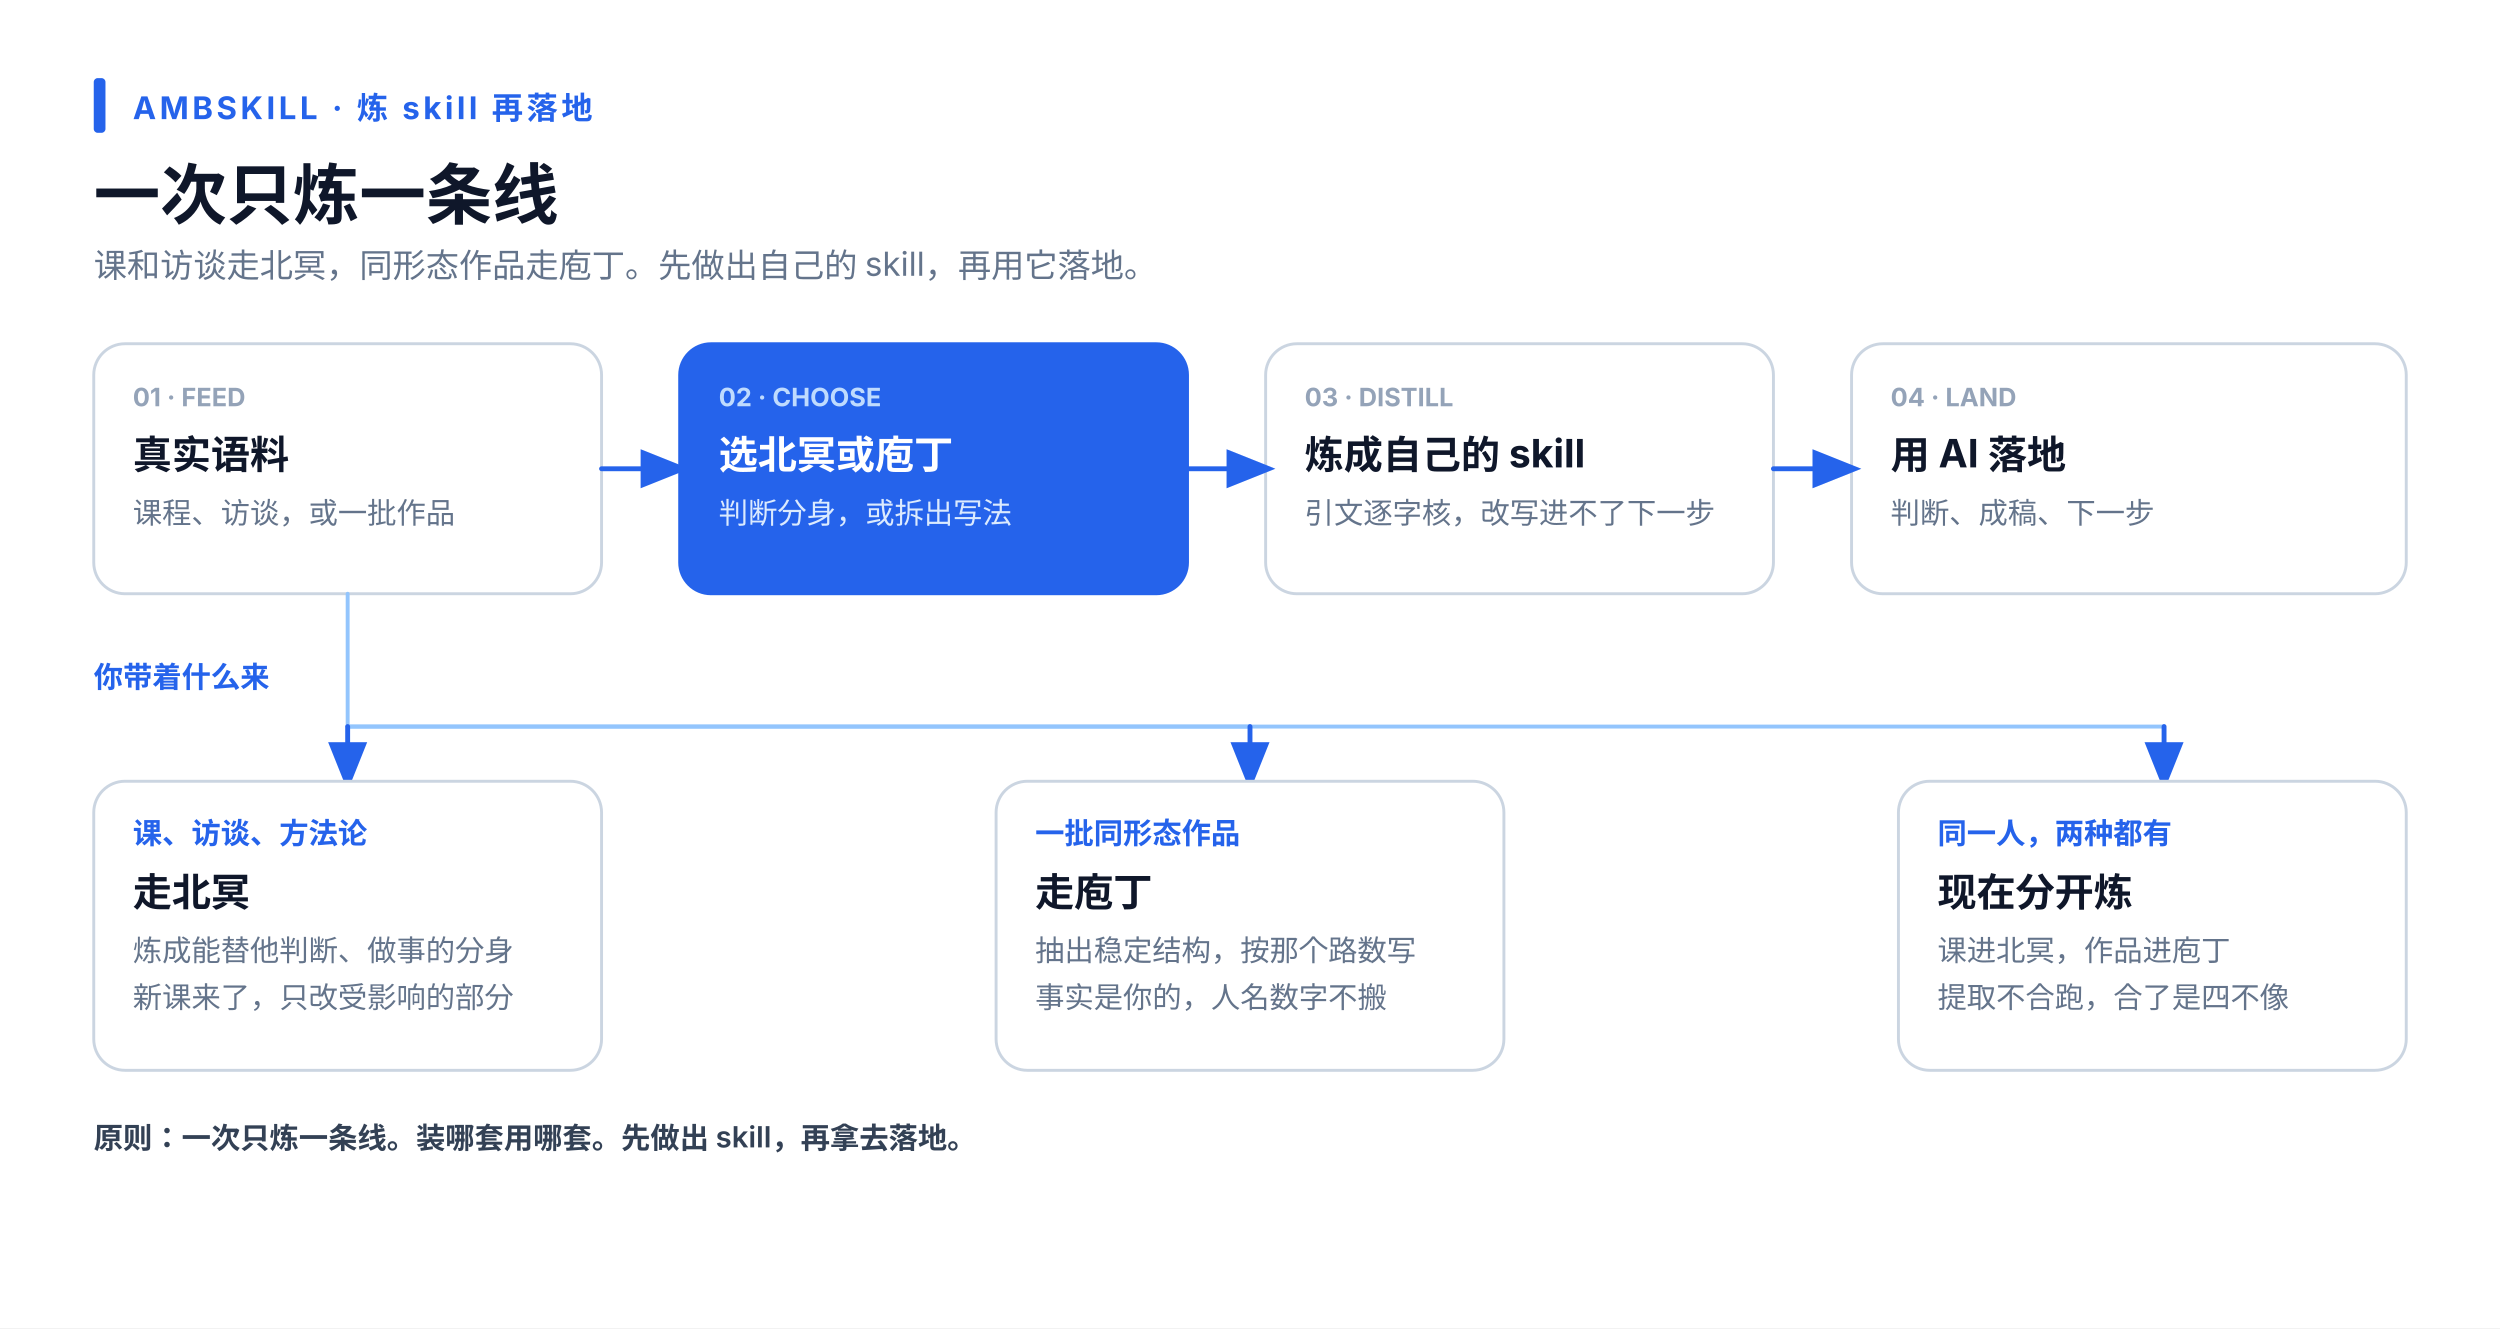
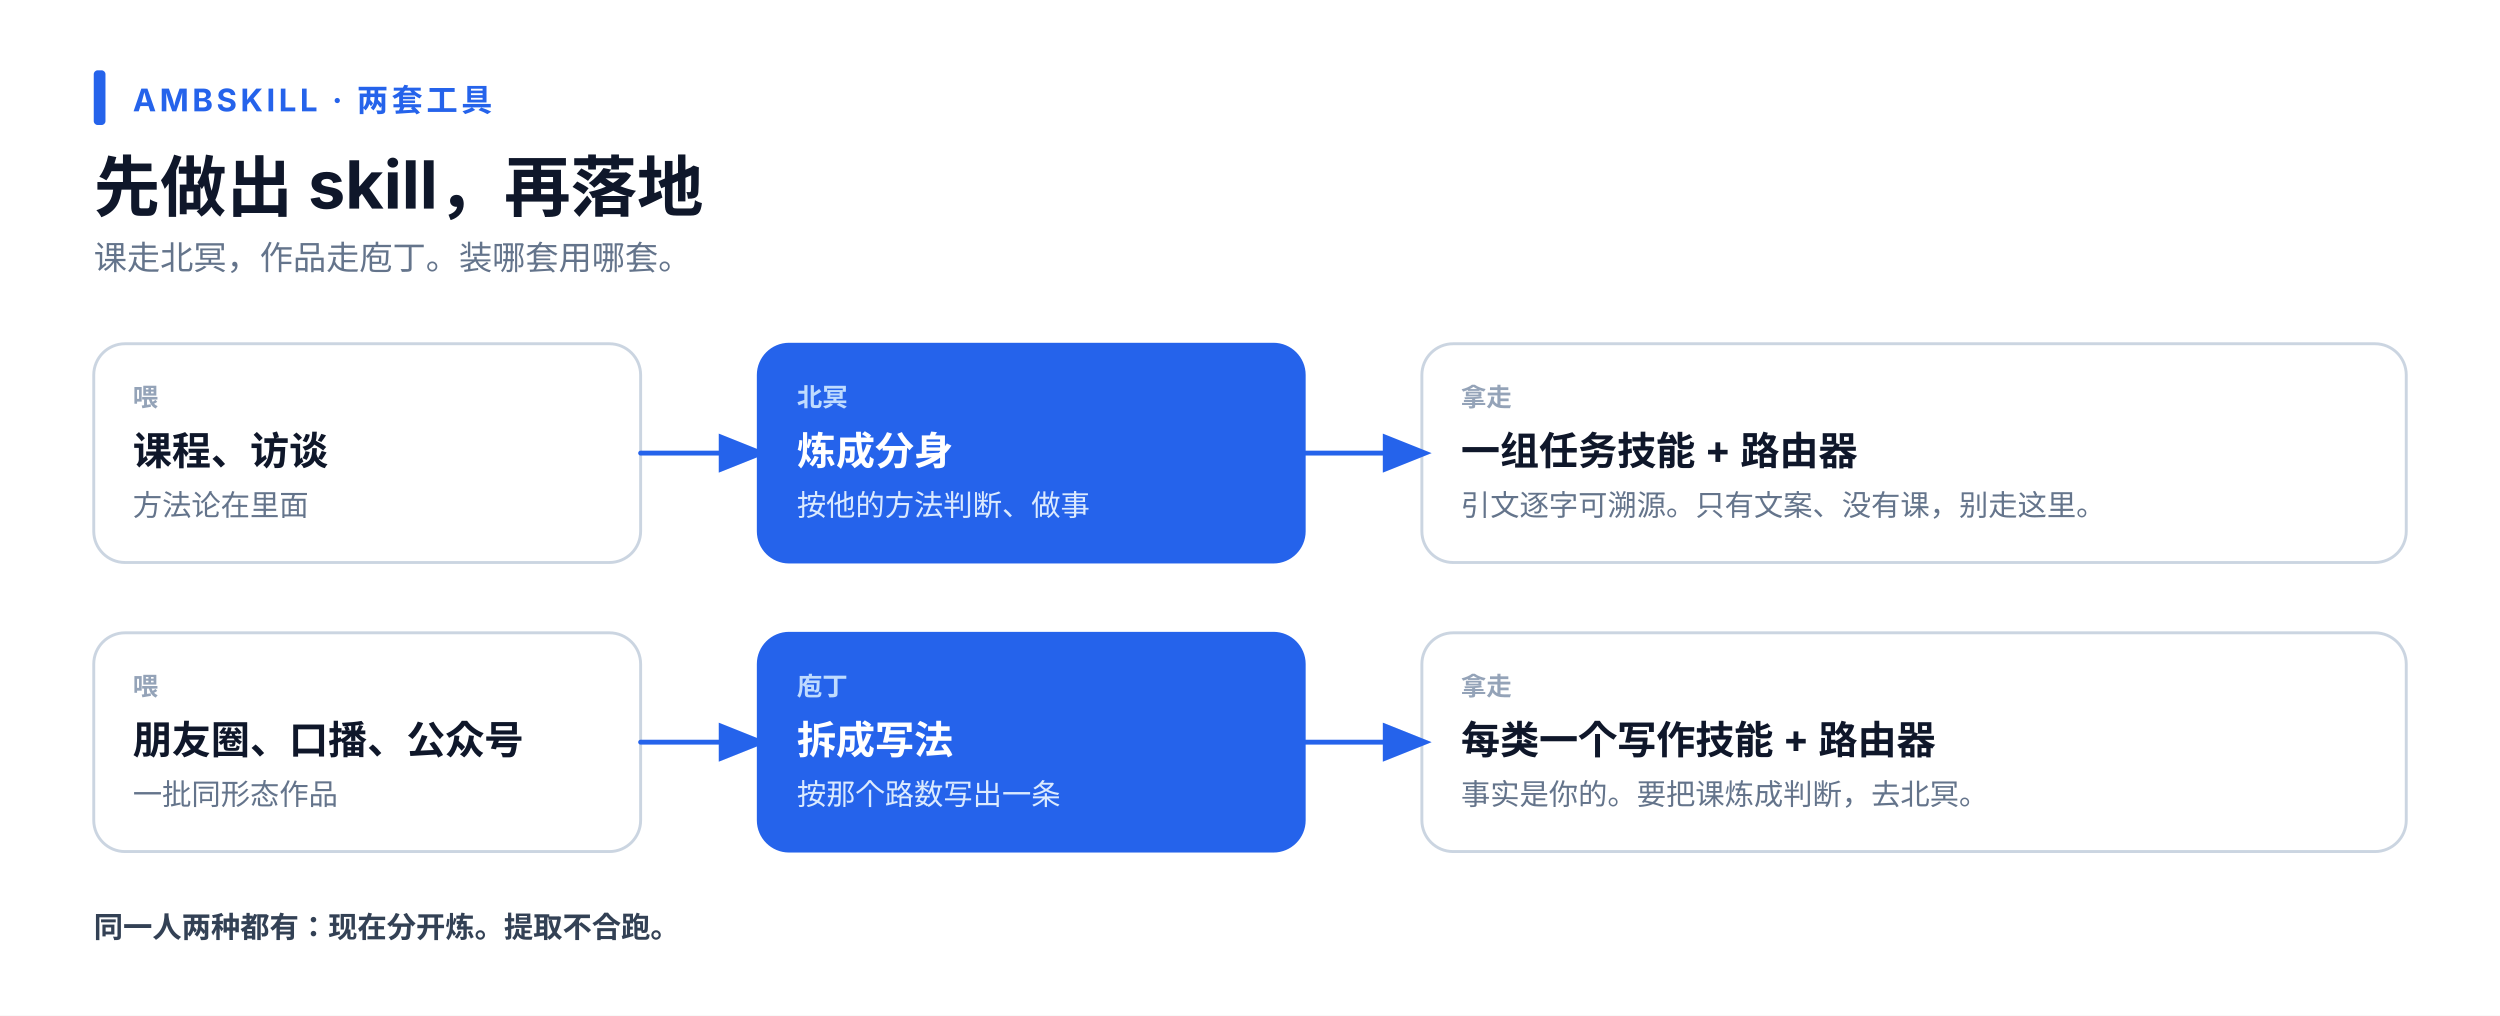
- <svg xmlns="http://www.w3.org/2000/svg" viewBox="0 0 1280 680" role="img" aria-labelledby="title desc">
+ <svg xmlns="http://www.w3.org/2000/svg" viewBox="0 0 1280 520" role="img" aria-labelledby="title desc">
  <defs>
    <marker id="arrow" markerWidth="10" markerHeight="8" refX="8" refY="4" orient="auto">
      <path d="M0,0 L10,4 L0,8 Z" fill="#2563EB" />
    </marker>
    <style>
      text { font-family: -apple-system, BlinkMacSystemFont, "Segoe UI", "PingFang SC", "Microsoft YaHei", sans-serif; }
      .eyebrow { font-size: 16px; font-weight: 700; letter-spacing: 1.8px; fill: #2563EB; }
      .title { font-size: 34px; font-weight: 700; fill: #0F172A; }
-       .subtitle { font-size: 17px; font-weight: 400; fill: #64748B; }
+       .subtitle { font-size: 17px; fill: #64748B; }
      .index { font-size: 13px; font-weight: 700; fill: #94A3B8; }
-       .index-inverse { font-size: 13px; font-weight: 700; fill: #BFDBFE; }
+       .index-inv { font-size: 13px; font-weight: 700; fill: #BFDBFE; }
      .label { font-size: 20px; font-weight: 700; fill: #0F172A; }
-       .label-inverse { font-size: 20px; font-weight: 700; fill: #FFFFFF; }
-       .body { font-size: 15px; font-weight: 400; fill: #64748B; }
-       .body-inverse { font-size: 15px; font-weight: 400; fill: #DBEAFE; }
-       .condition { font-size: 15px; font-weight: 700; fill: #2563EB; }
+       .label-inv { font-size: 20px; font-weight: 700; fill: #FFFFFF; }
+       .body { font-size: 15px; fill: #64748B; }
+       .body-inv { font-size: 15px; fill: #DBEAFE; }
      .node { fill: #FFFFFF; stroke: #CBD5E1; stroke-width: 1.5; }
-       .node-strong { fill: #2563EB; stroke: #2563EB; stroke-width: 1.5; }
-       .line { fill: none; stroke: #2563EB; stroke-width: 2.5; stroke-linecap: round; stroke-linejoin: round; marker-end: url(#arrow); }
-       .rail { fill: none; stroke: #93C5FD; stroke-width: 2; stroke-linecap: round; stroke-linejoin: round; }
+       .node-strong { fill: #2563EB; stroke: #2563EB; }
+       .line { fill: none; stroke: #2563EB; stroke-width: 2.5; stroke-linecap: round; marker-end: url(#arrow); }
      .footer { font-size: 15px; font-weight: 600; fill: #334155; }
    </style>
  </defs>
-   <rect width="1280" height="680" fill="#FFFFFF" />
-   <rect x="48" y="40" width="6" height="28" rx="2" fill="#2563EB" />
-   <text class="eyebrow" x="68" y="61">AMBSKILL · 炼 skill 再落地</text>
-   <text class="title" x="48" y="112">一次只炼一条线</text>
-   <text class="subtitle" x="48" y="142">课和访谈走北冥，同形态作品走庖丁。先做出自己的 skill，再用它落地。</text>
+   <rect width="1280" height="520" fill="#FFFFFF" />
+   <rect x="48" y="36" width="6" height="28" rx="2" fill="#2563EB" />
+   <text class="eyebrow" x="68" y="57">AMBSKILL · 两套工具</text>
+   <text class="title" x="48" y="108">先做出 skill，再落地</text>
+   <text class="subtitle" x="48" y="138">课走北冥，作品走庖丁。装哪套用哪套。</text>
  <g transform="translate(48,176)">
-     <rect class="node" x="0" y="0" width="260" height="128" rx="16" />
-     <text class="index" x="20" y="32">01 · FEED</text>
-     <text class="label" x="20" y="64">真实语料</text>
-     <text class="body" x="20" y="92">课程、访谈，或一批作品</text>
+     <rect class="node" width="280" height="112" rx="16" />
+     <text class="index" x="20" y="32">喂</text>
+     <text class="label" x="20" y="62">课程、访谈</text>
+     <text class="body" x="20" y="88">方法论在里面</text>
  </g>
-   <g transform="translate(348,176)">
-     <rect class="node-strong" x="0" y="0" width="260" height="128" rx="16" />
-     <text class="index-inverse" x="20" y="32">02 · CHOOSE</text>
-     <text class="label-inverse" x="20" y="64">选北冥或庖丁</text>
-     <text class="body-inverse" x="20" y="92">判断分身，或拆出写法</text>
+   <g transform="translate(388,176)">
+     <rect class="node-strong" width="280" height="112" rx="16" />
+     <text class="index-inv" x="20" y="32">北冥</text>
+     <text class="label-inv" x="20" y="62">炼成分身</text>
+     <text class="body-inv" x="20" y="88">按他的方法判断、做事</text>
  </g>
-   <g transform="translate(648,176)">
-     <rect class="node" x="0" y="0" width="260" height="128" rx="16" />
-     <text class="index" x="20" y="32">03 · DISTILL</text>
-     <text class="label" x="20" y="64">炼成自己的 skill</text>
-     <text class="body" x="20" y="92">引文逐字核，改写进不了下一步</text>
+   <g transform="translate(728,176)">
+     <rect class="node" width="504" height="112" rx="16" />
+     <text class="index" x="20" y="32">拿走</text>
+     <text class="label" x="20" y="62">一组任务技能 + 路由器</text>
+     <text class="body" x="20" y="88">引文逐字可溯源。只有文案、没有课，别走这里。</text>
  </g>
-   <g transform="translate(948,176)">
-     <rect class="node" x="0" y="0" width="284" height="128" rx="16" />
-     <text class="index" x="20" y="32">04 · LAND</text>
-     <text class="label" x="20" y="64">用 AI 落地</text>
-     <text class="body" x="20" y="92">判断、成稿、下一步</text>
+   <path class="line" d="M328,232 H388" />
+   <path class="line" d="M668,232 H728" />
+   <g transform="translate(48,324)">
+     <rect class="node" width="280" height="112" rx="16" />
+     <text class="index" x="20" y="32">喂</text>
+     <text class="label" x="20" y="62">朋友圈、口播、公众号</text>
+     <text class="body" x="20" y="88">一批同形态作品</text>
  </g>
-   <path class="line" d="M308,240 H348" />
-   <path class="line" d="M608,240 H648" />
-   <path class="line" d="M908,240 H948" />
-   <text class="condition" x="48" y="352">你带着什么来</text>
-   <path class="rail" d="M178,304 V372" />
-   <path class="rail" d="M178,372 H640" />
-   <path class="rail" d="M178,372 H1108" />
-   <path class="line" d="M178,372 V400" />
-   <path class="line" d="M640,372 V400" />
-   <path class="line" d="M1108,372 V400" />
-   <g transform="translate(48,400)">
-     <rect class="node" x="0" y="0" width="260" height="148" rx="16" />
-     <text class="condition" x="20" y="32">课、访谈、方法论</text>
-     <text class="label" x="20" y="64">走北冥</text>
-     <text class="body" x="20" y="92">炼成能替他判断、做事的分身</text>
-     <text class="body" x="20" y="116">新课来了，只改受影响的部分</text>
+   <g transform="translate(388,324)">
+     <rect class="node-strong" width="280" height="112" rx="16" />
+     <text class="index-inv" x="20" y="32">庖丁</text>
+     <text class="label-inv" x="20" y="62">拆成写法</text>
+     <text class="body-inv" x="20" y="88">按那个路数写出一条</text>
  </g>
-   <g transform="translate(510,400)">
-     <rect class="node" x="0" y="0" width="260" height="148" rx="16" />
-     <text class="condition" x="20" y="32">一批同形态作品</text>
-     <text class="label" x="20" y="64">走庖丁</text>
-     <text class="body" x="20" y="92">抽出稳定结构，按那个路数写</text>
-     <text class="body" x="20" y="116">事实是你的，人名数字不搬</text>
+   <g transform="translate(728,324)">
+     <rect class="node" width="504" height="112" rx="16" />
+     <text class="index" x="20" y="32">拿走</text>
+     <text class="label" x="20" y="62">每类一个写作技能 + 路由器</text>
+     <text class="body" x="20" y="88">事实是你的。要把课炼成判断，去北冥。</text>
  </g>
-   <g transform="translate(972,400)">
-     <rect class="node" x="0" y="0" width="260" height="148" rx="16" />
-     <text class="condition" x="20" y="32">同一人，两种都有</text>
-     <text class="label" x="20" y="64">现在分开炼</text>
-     <text class="body" x="20" y="92">课进北冥，作品进庖丁</text>
-     <text class="body" x="20" y="116">提取不合跑，合了是四不像</text>
-   </g>
-   <text class="footer" x="48" y="588">原则：一次只炼一条线。装哪套用哪套。先做出 skill，再拿去落地。</text>
+   <path class="line" d="M328,380 H388" />
+   <path class="line" d="M668,380 H728" />
+   <text class="footer" x="48" y="480">同一人两种都有：现在分开炼。提取不合跑。</text>
</svg>
